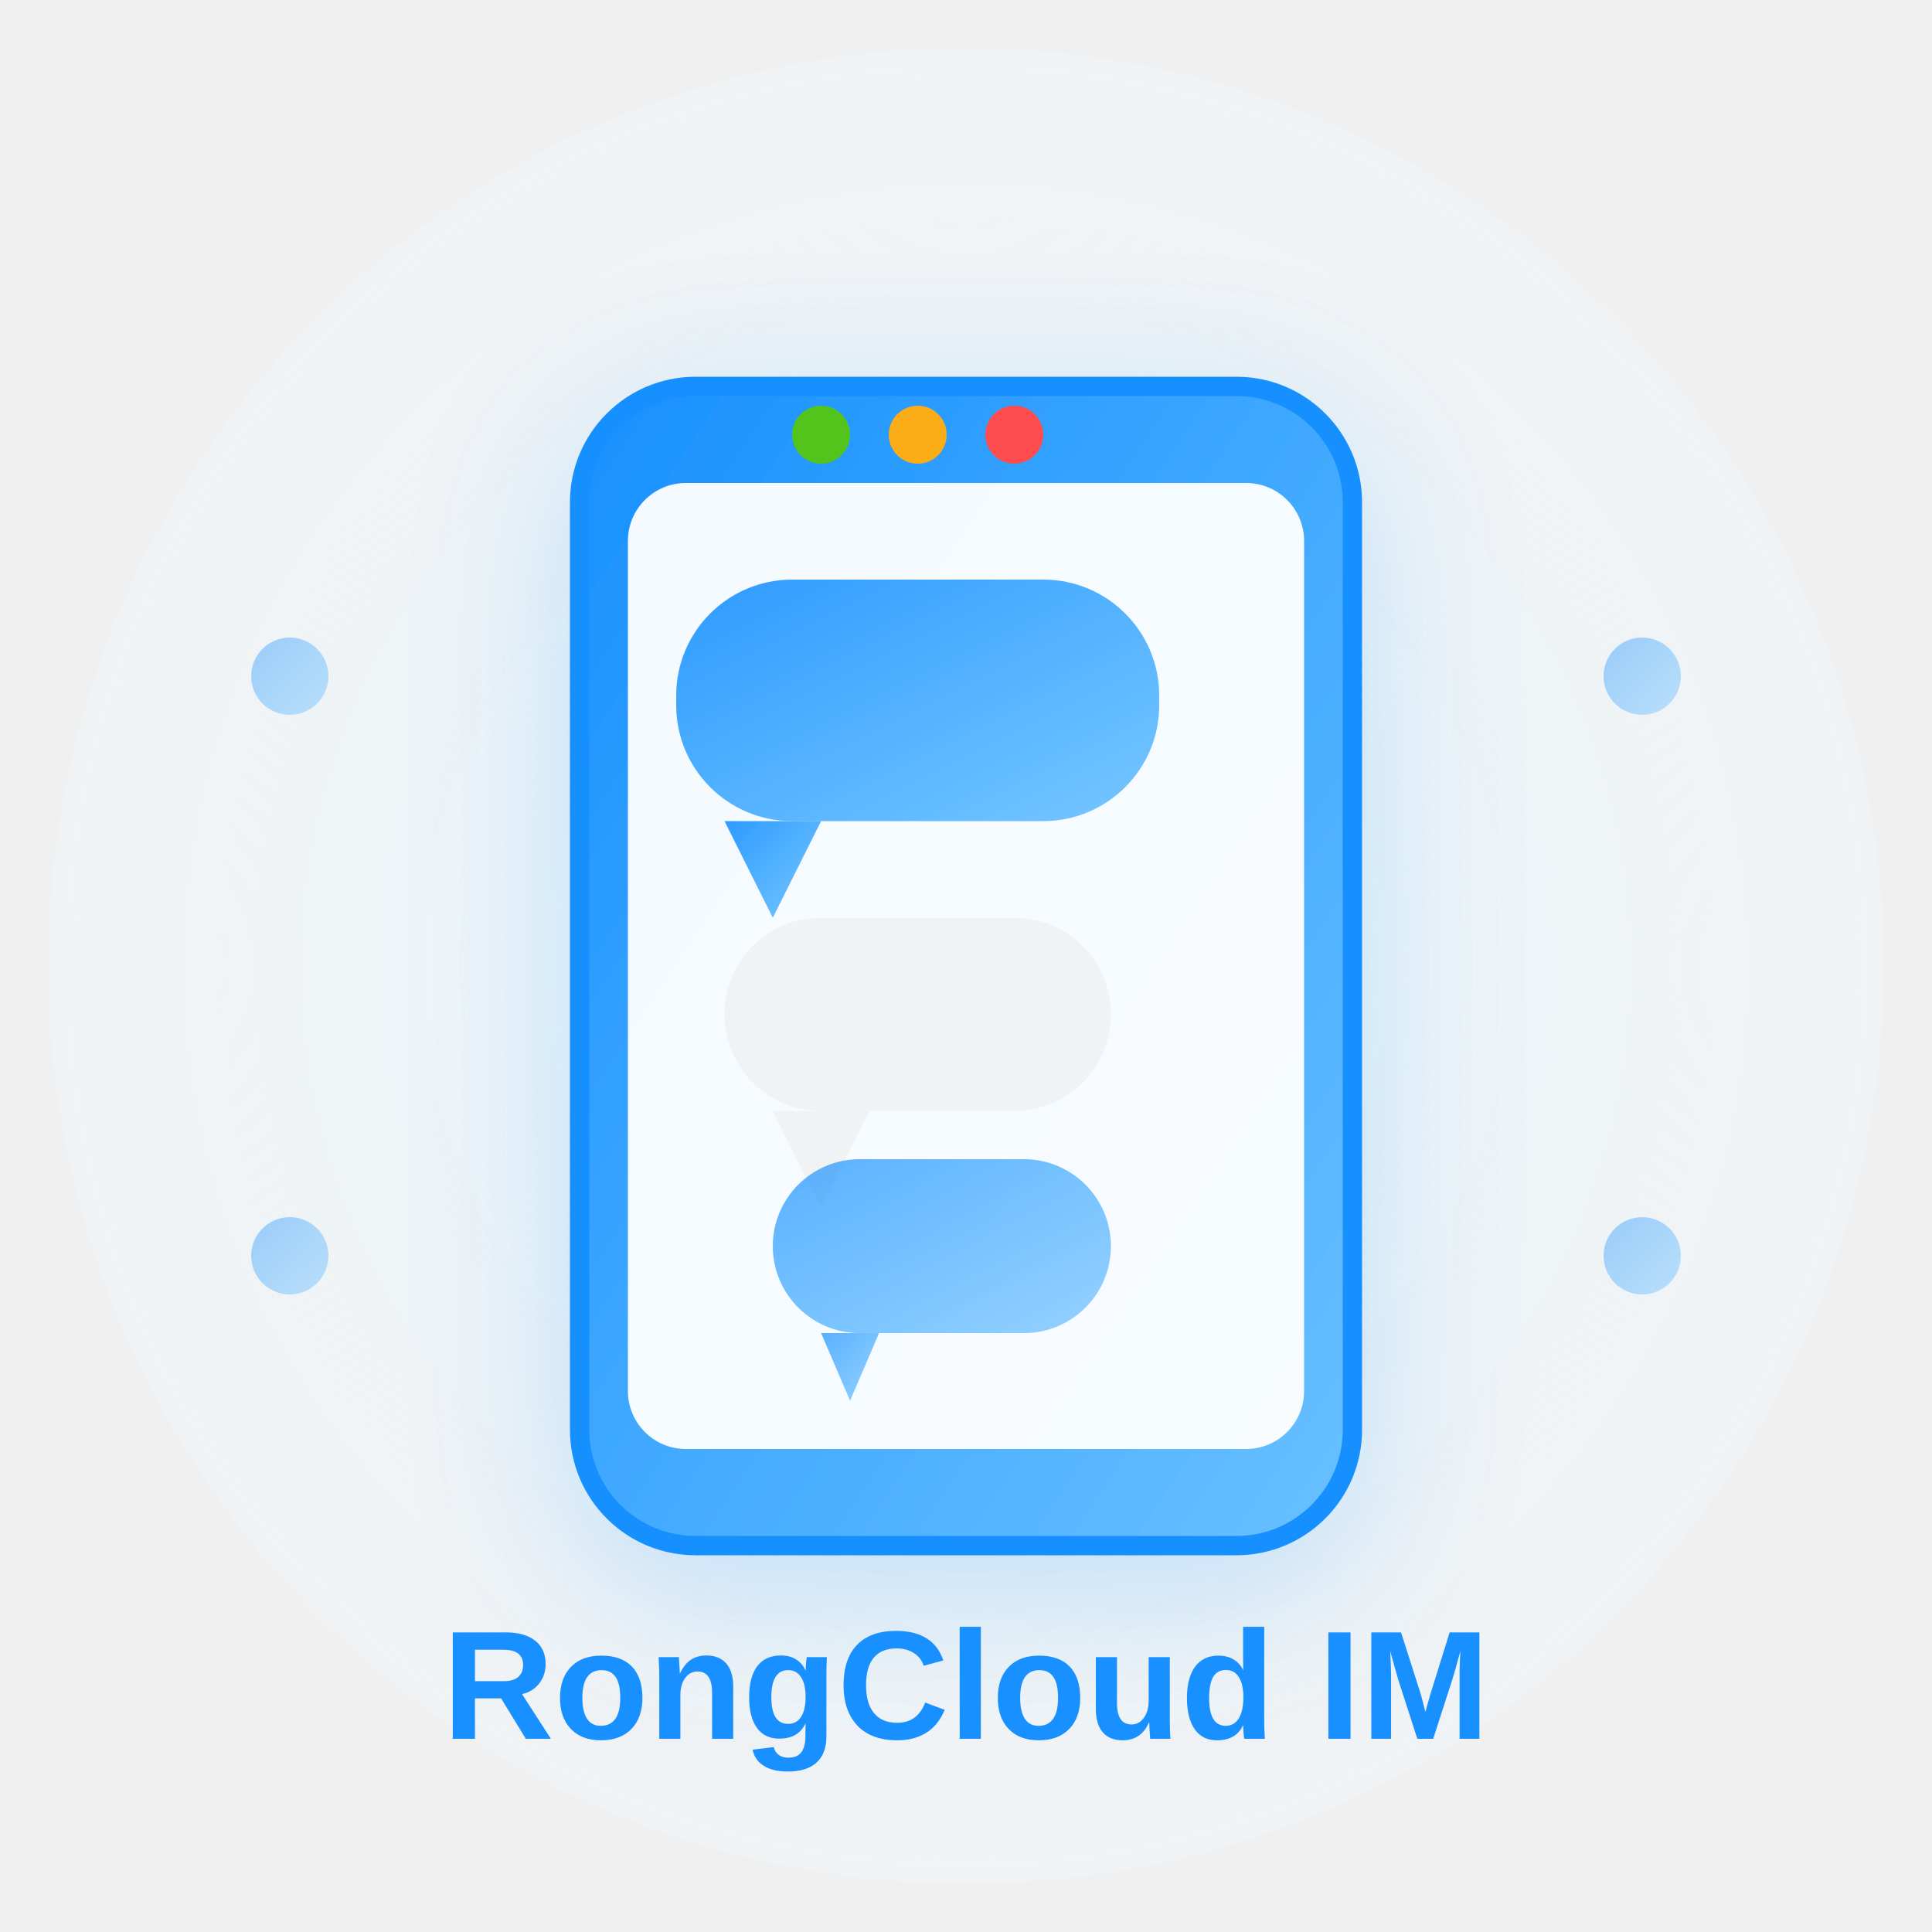
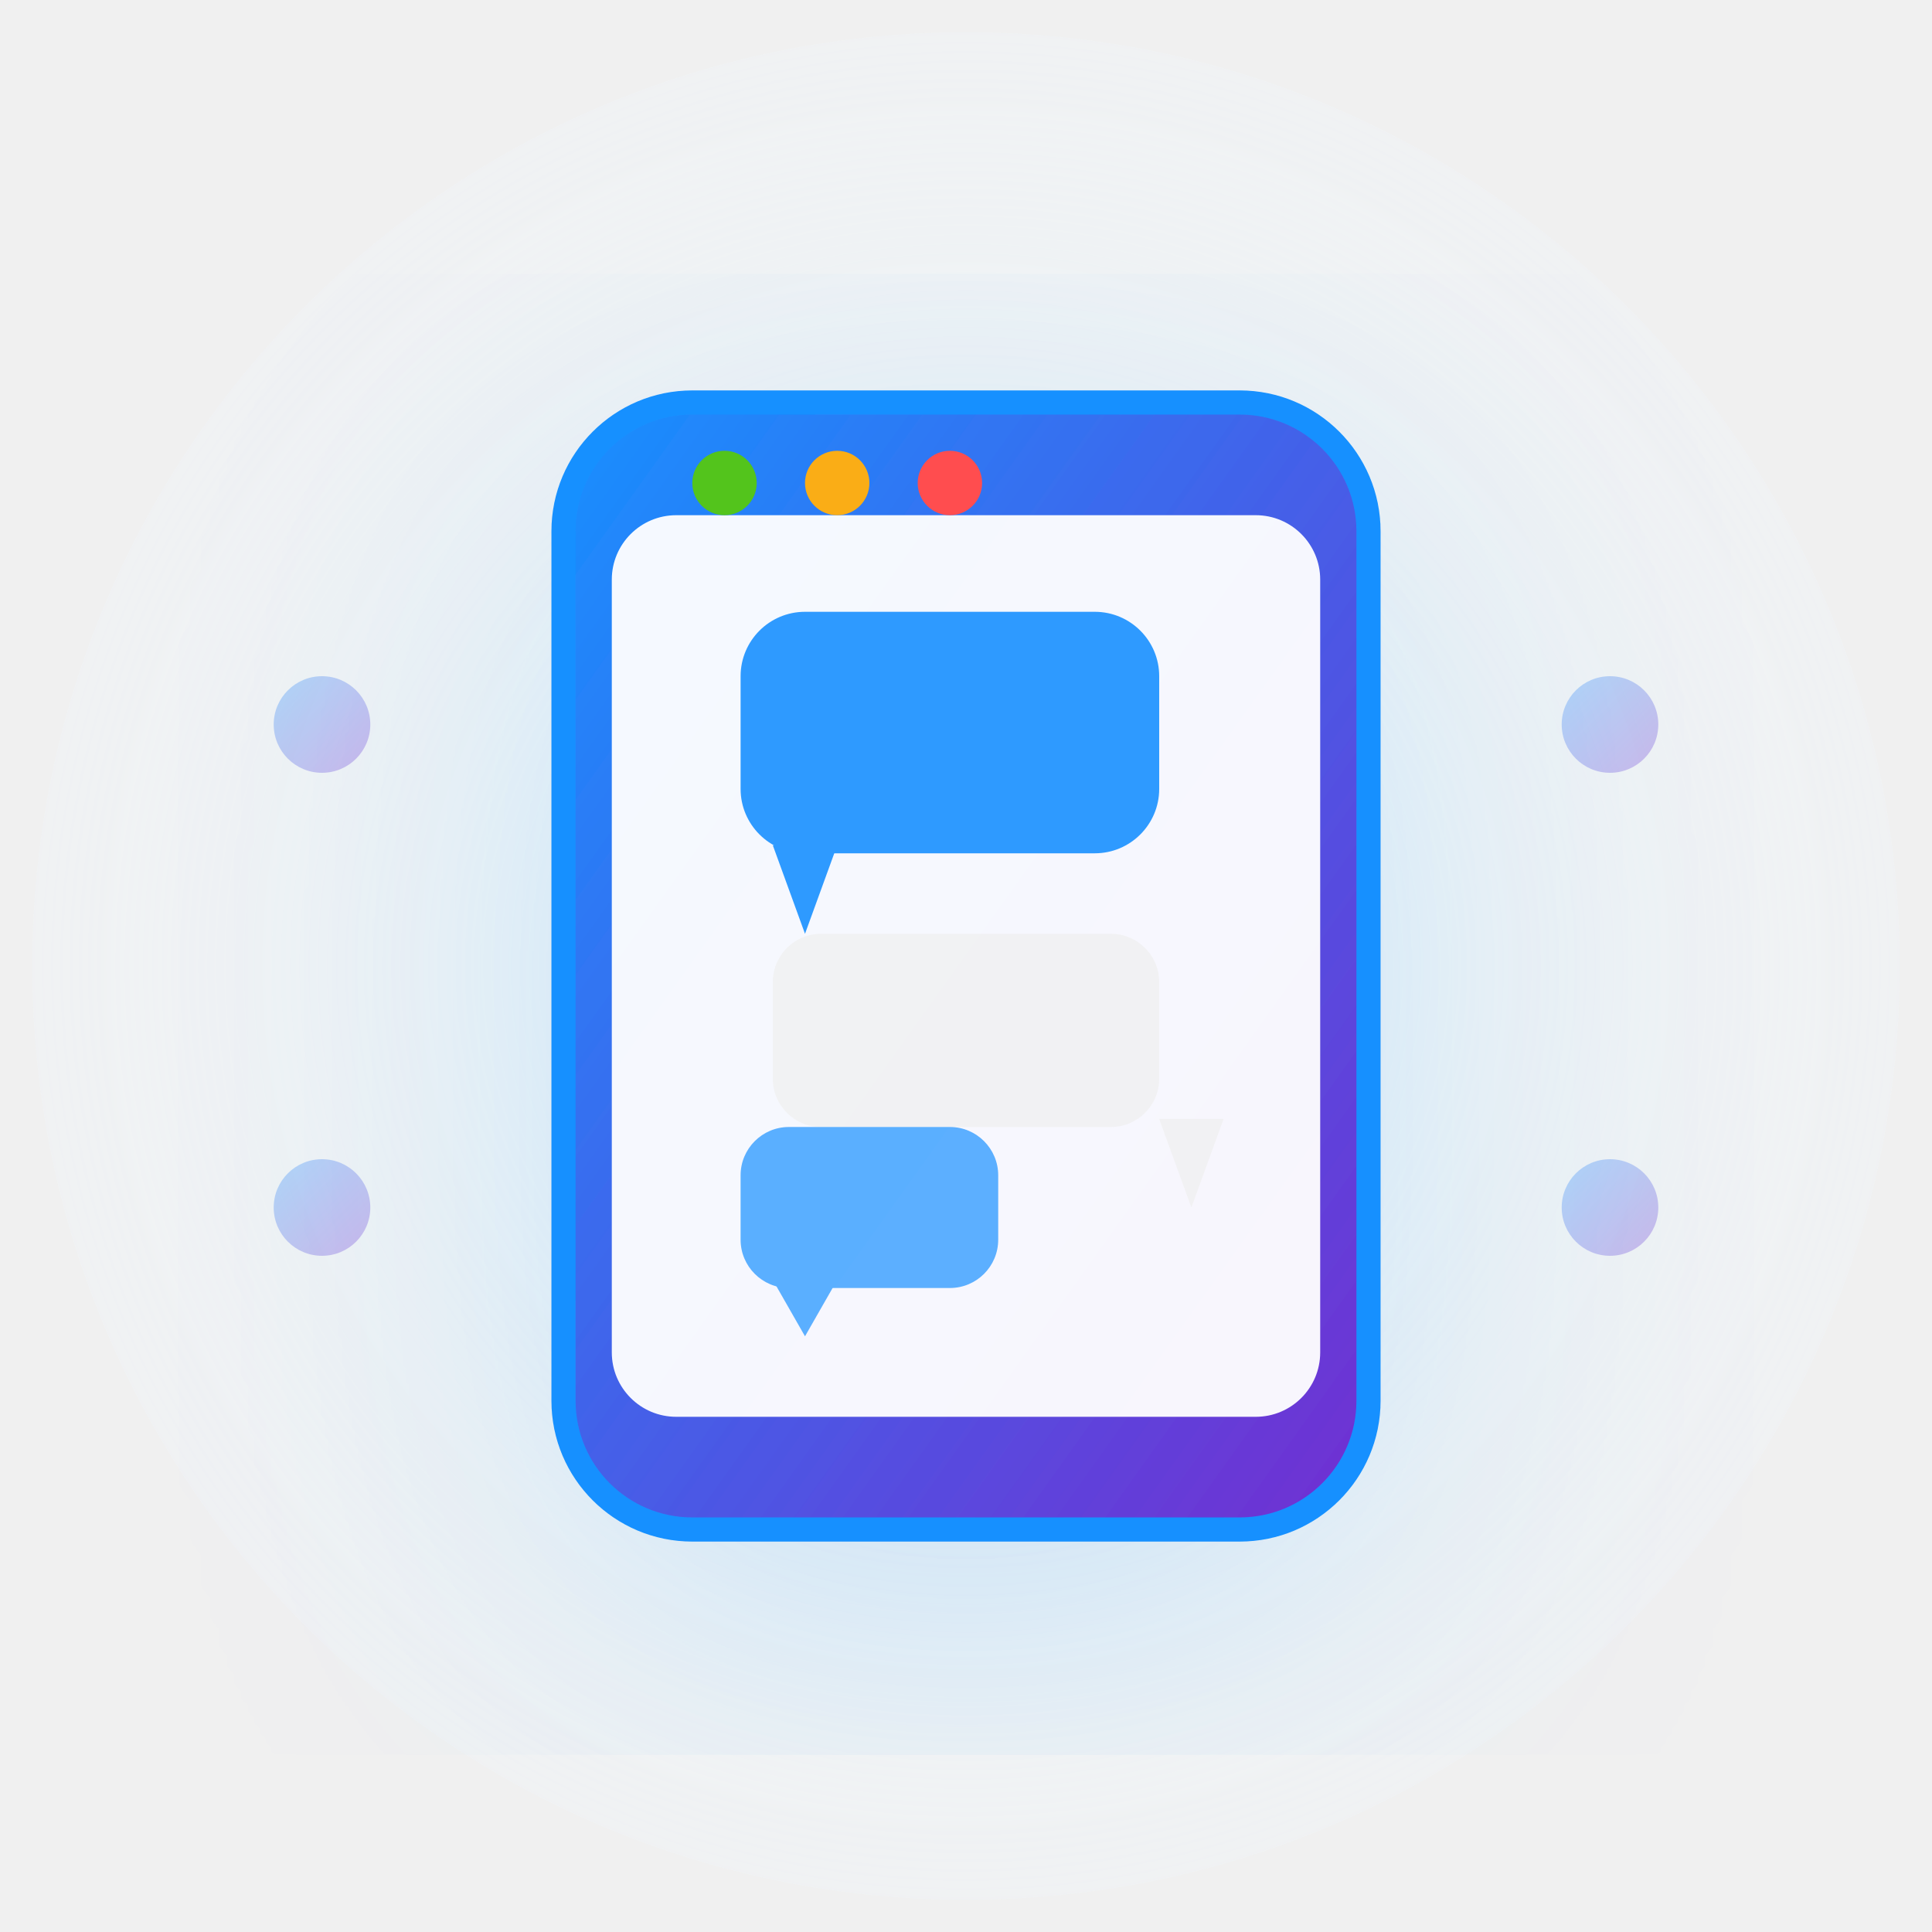
- <svg xmlns="http://www.w3.org/2000/svg" width="200" height="200" viewBox="0 0 200 200">
+ <svg xmlns="http://www.w3.org/2000/svg" width="120" height="120" viewBox="0 0 120 120">
  <defs>
    <linearGradient id="mainGrad" x1="0%" y1="0%" x2="100%" y2="100%">
      <stop offset="0%" style="stop-color:#1890ff;stop-opacity:1" />
-       <stop offset="50%" style="stop-color:#40a9ff;stop-opacity:1" />
-       <stop offset="100%" style="stop-color:#69c0ff;stop-opacity:1" />
+       <stop offset="100%" style="stop-color:#722ed1;stop-opacity:1" />
+     </linearGradient>
+     <linearGradient id="bubbleGrad" x1="0%" y1="0%" x2="100%" y2="100%">
+       <stop offset="0%" style="stop-color:#1890ff;stop-opacity:1" />
+       <stop offset="100%" style="stop-color:#722ed1;stop-opacity:1" />
    </linearGradient>
    <radialGradient id="bgGrad" cx="50%" cy="50%" r="50%">
-       <stop offset="0%" style="stop-color:#e6f7ff;stop-opacity:0.8" />
-       <stop offset="100%" style="stop-color:#f0f9ff;stop-opacity:0.3" />
+       <stop offset="0%" style="stop-color:#e6f7ff;stop-opacity:0.6" />
+       <stop offset="100%" style="stop-color:#f0f9ff;stop-opacity:0.2" />
    </radialGradient>
    <filter id="shadow" x="-20%" y="-20%" width="140%" height="140%">
-       <feDropShadow dx="0" dy="4" stdDeviation="8" flood-color="#1890ff" flood-opacity="0.2" />
+       <feDropShadow dx="0" dy="6" stdDeviation="12" flood-color="#1890ff" flood-opacity="0.15" />
    </filter>
  </defs>
-   <circle cx="100" cy="100" r="95" fill="url(#bgGrad)" />
+   <circle cx="60" cy="60" r="58" fill="url(#bgGrad)" />
  <g filter="url(#shadow)">
-     <rect x="60" y="40" width="80" height="120" rx="12" ry="12" fill="url(#mainGrad)" stroke="#1890ff" stroke-width="2" />
-     <rect x="65" y="50" width="70" height="100" rx="6" ry="6" fill="#ffffff" opacity="0.95" />
-     <rect x="70" y="60" width="50" height="25" rx="12" ry="12" fill="url(#mainGrad)" opacity="0.9" />
-     <polygon points="75,85 80,95 85,85" fill="url(#mainGrad)" opacity="0.9" />
-     <rect x="75" y="95" width="40" height="20" rx="10" ry="10" fill="#f0f0f0" opacity="0.8" />
-     <polygon points="80,115 85,125 90,115" fill="#f0f0f0" opacity="0.8" />
-     <rect x="80" y="120" width="35" height="18" rx="9" ry="9" fill="url(#mainGrad)" opacity="0.7" />
-     <polygon points="85,138 88,145 91,138" fill="url(#mainGrad)" opacity="0.7" />
-     <circle cx="85" cy="45" r="3" fill="#52c41a" />
-     <circle cx="95" cy="45" r="3" fill="#faad14" />
-     <circle cx="105" cy="45" r="3" fill="#ff4d4f" />
-     <g stroke="url(#mainGrad)" stroke-width="2" opacity="0.6">
-       <line x1="40" y1="80" x2="60" y2="80" />
-       <line x1="40" y1="90" x2="60" y2="90" />
-       <line x1="40" y1="100" x2="60" y2="100" />
-       <line x1="40" y1="110" x2="60" y2="110" />
-       <line x1="140" y1="80" x2="160" y2="80" />
-       <line x1="140" y1="90" x2="160" y2="90" />
-       <line x1="140" y1="100" x2="160" y2="100" />
-       <line x1="140" y1="110" x2="160" y2="110" />
+     <rect x="35" y="25" width="50" height="70" rx="8" ry="8" fill="url(#mainGrad)" stroke="#1890ff" stroke-width="1.5" />
+     <rect x="38" y="32" width="44" height="56" rx="4" ry="4" fill="#ffffff" opacity="0.95" />
+     <g opacity="0.9">
+       <rect x="46" y="38" width="26" height="15" rx="4" ry="4" fill="#1890ff" />
+       <polygon points="48,52.5 50,58 52,52.5" fill="#1890ff" />
+     </g>
+     <g opacity="0.8">
+       <rect x="48" y="58" width="24" height="12" rx="3" ry="3" fill="#f0f0f0" />
+       <polygon points="72,69.5 74,75 76,69.5" fill="#f0f0f0" />
+     </g>
+     <g opacity="0.7">
+       <rect x="46" y="70" width="16" height="10" rx="3" ry="3" fill="#1890ff" />
+       <polygon points="48,79.5 50,83 52,79.5" fill="#1890ff" />
+     </g>
+     <circle cx="45" cy="30" r="2" fill="#52c41a" />
+     <circle cx="52" cy="30" r="2" fill="#faad14" />
+     <circle cx="59" cy="30" r="2" fill="#ff4d4f" />
+     <g stroke="url(#mainGrad)" stroke-width="1.5" opacity="0.5">
+       <line x1="25" y1="48" x2="35" y2="48" />
+       <line x1="25" y1="54" x2="35" y2="54" />
+       <line x1="25" y1="60" x2="35" y2="60" />
+       <line x1="25" y1="66" x2="35" y2="66" />
+       <line x1="85" y1="48" x2="95" y2="48" />
+       <line x1="85" y1="54" x2="95" y2="54" />
+       <line x1="85" y1="60" x2="95" y2="60" />
+       <line x1="85" y1="66" x2="95" y2="66" />
    </g>
  </g>
-   <circle cx="30" cy="70" r="4" fill="url(#mainGrad)" opacity="0.4" />
-   <circle cx="170" cy="70" r="4" fill="url(#mainGrad)" opacity="0.4" />
-   <circle cx="30" cy="130" r="4" fill="url(#mainGrad)" opacity="0.4" />
-   <circle cx="170" cy="130" r="4" fill="url(#mainGrad)" opacity="0.4" />
-   <text x="100" y="180" text-anchor="middle" font-family="Arial, sans-serif" font-size="16" font-weight="bold" fill="#1890ff">
-     RongCloud IM
-   </text>
+   <circle cx="20" cy="45" r="3" fill="url(#mainGrad)" opacity="0.3" />
+   <circle cx="100" cy="45" r="3" fill="url(#mainGrad)" opacity="0.3" />
+   <circle cx="20" cy="75" r="3" fill="url(#mainGrad)" opacity="0.3" />
+   <circle cx="100" cy="75" r="3" fill="url(#mainGrad)" opacity="0.3" />
</svg>
